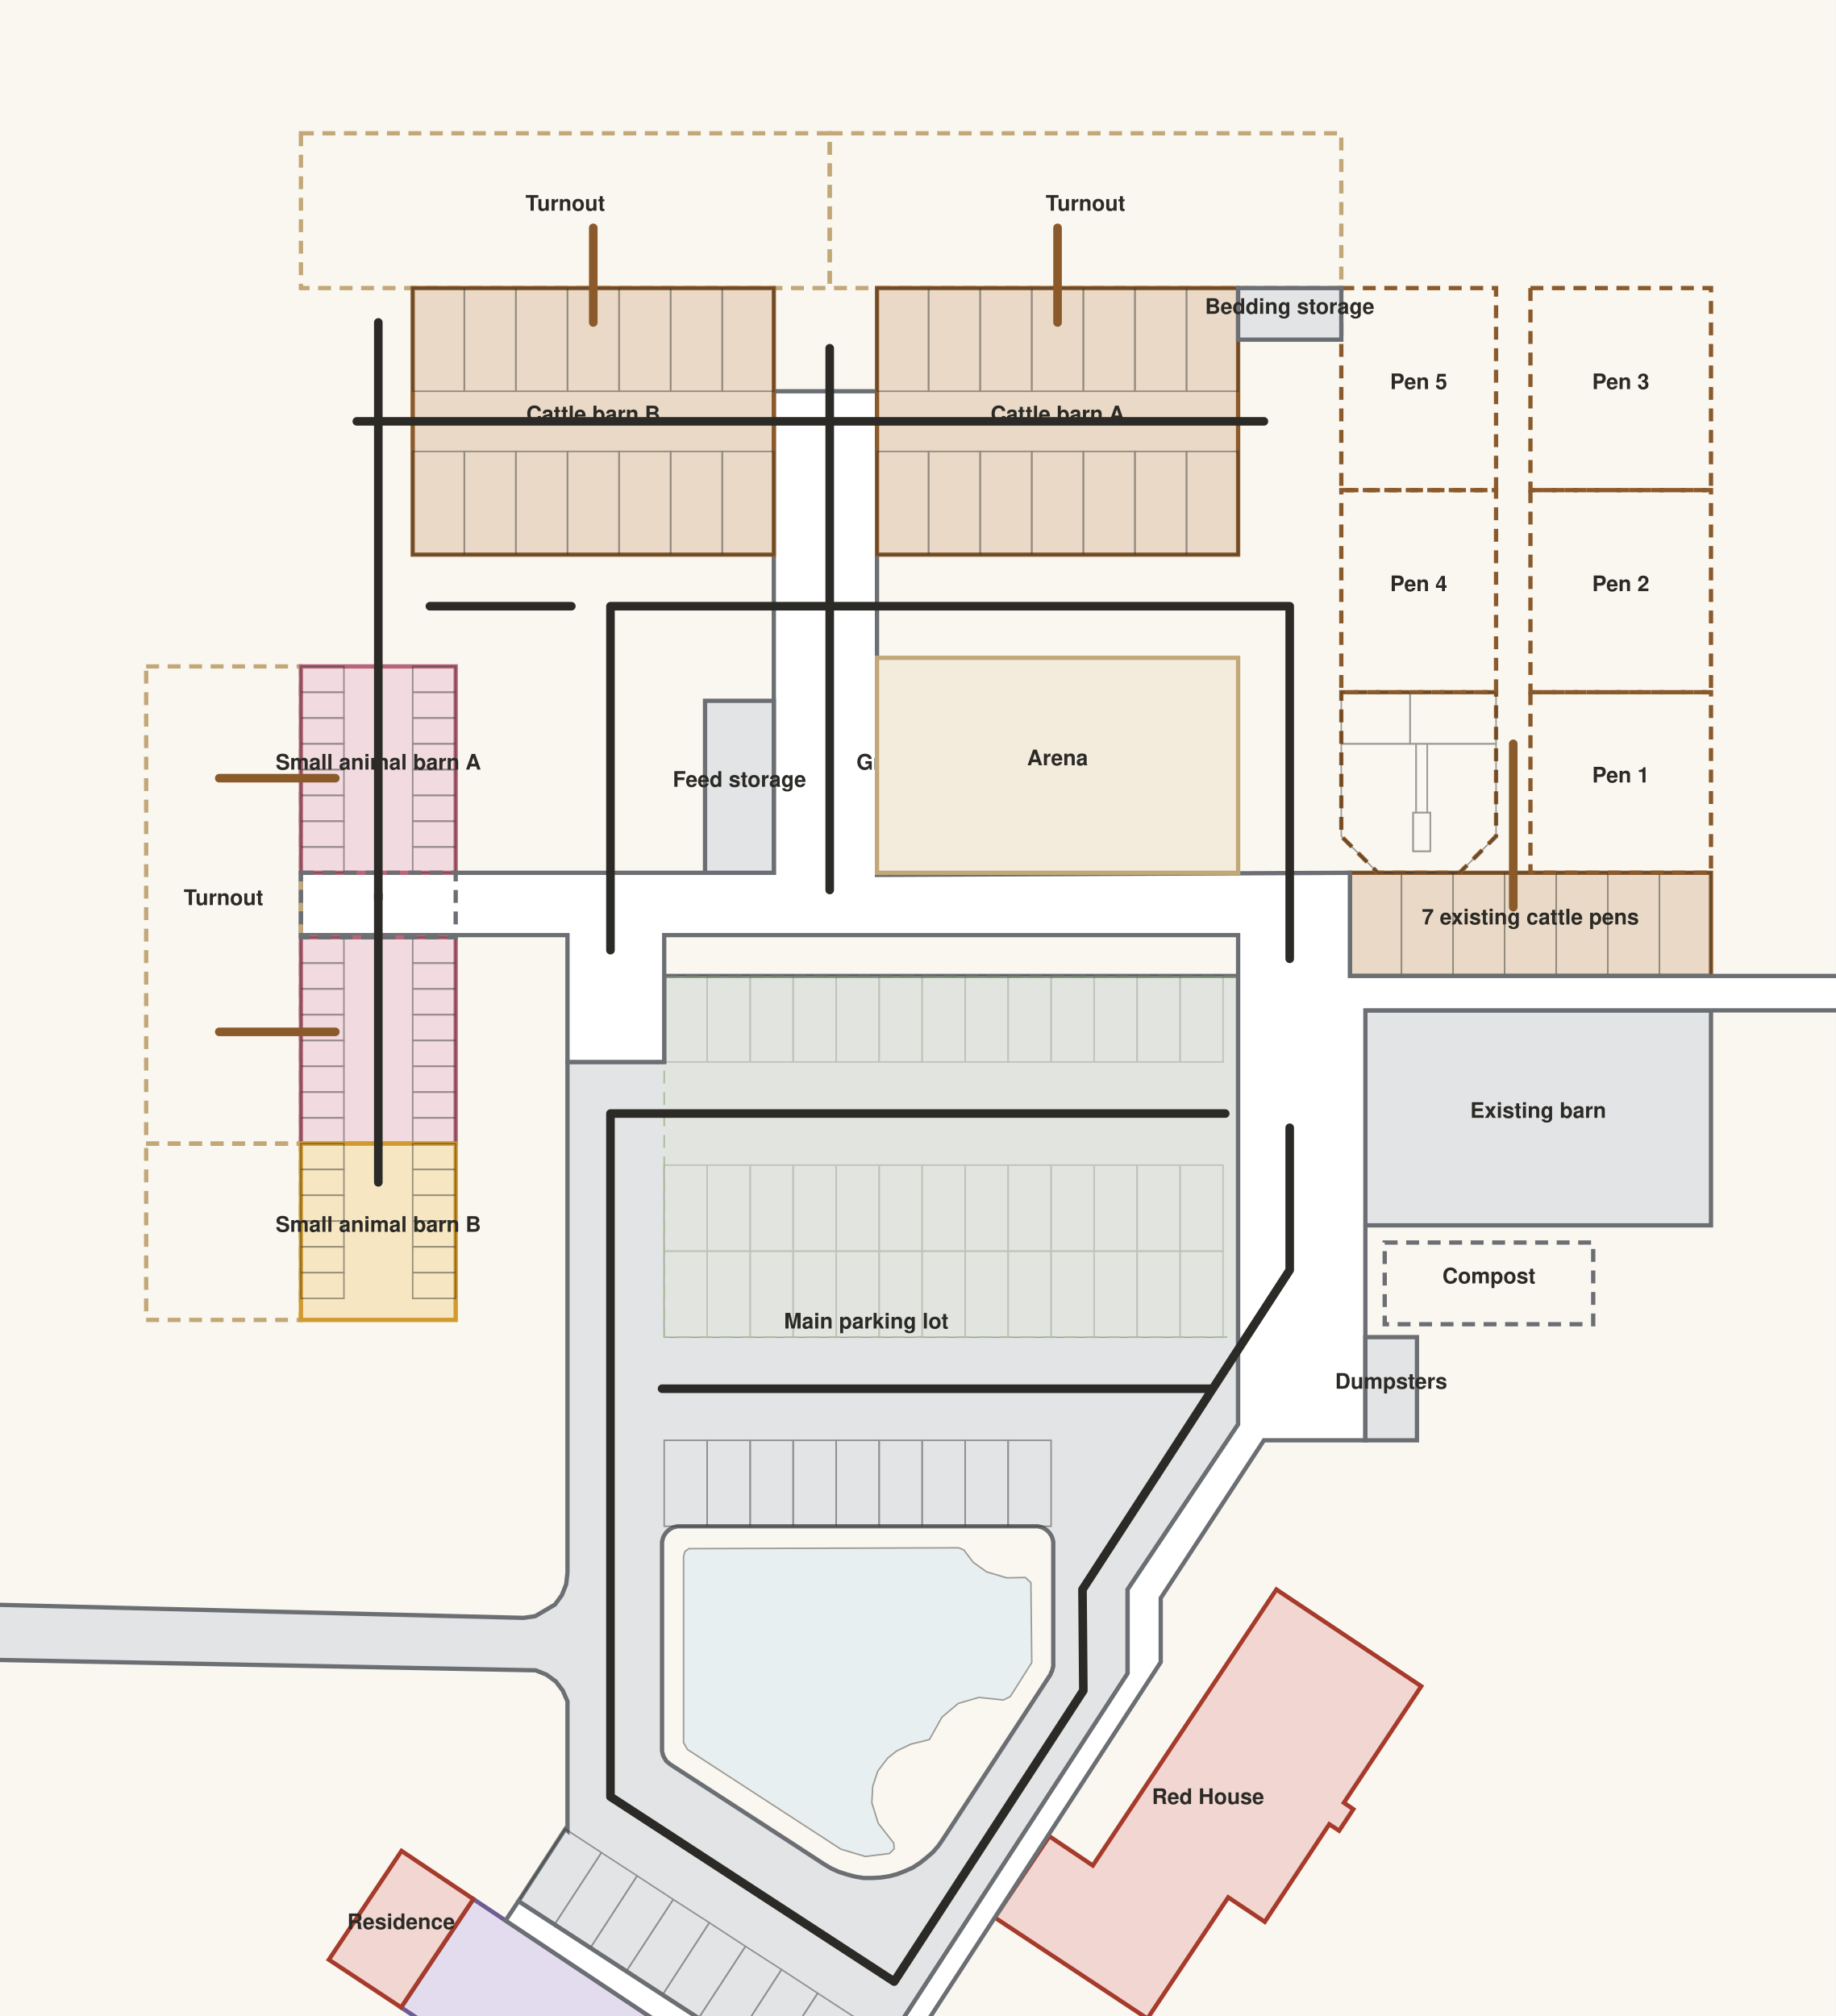
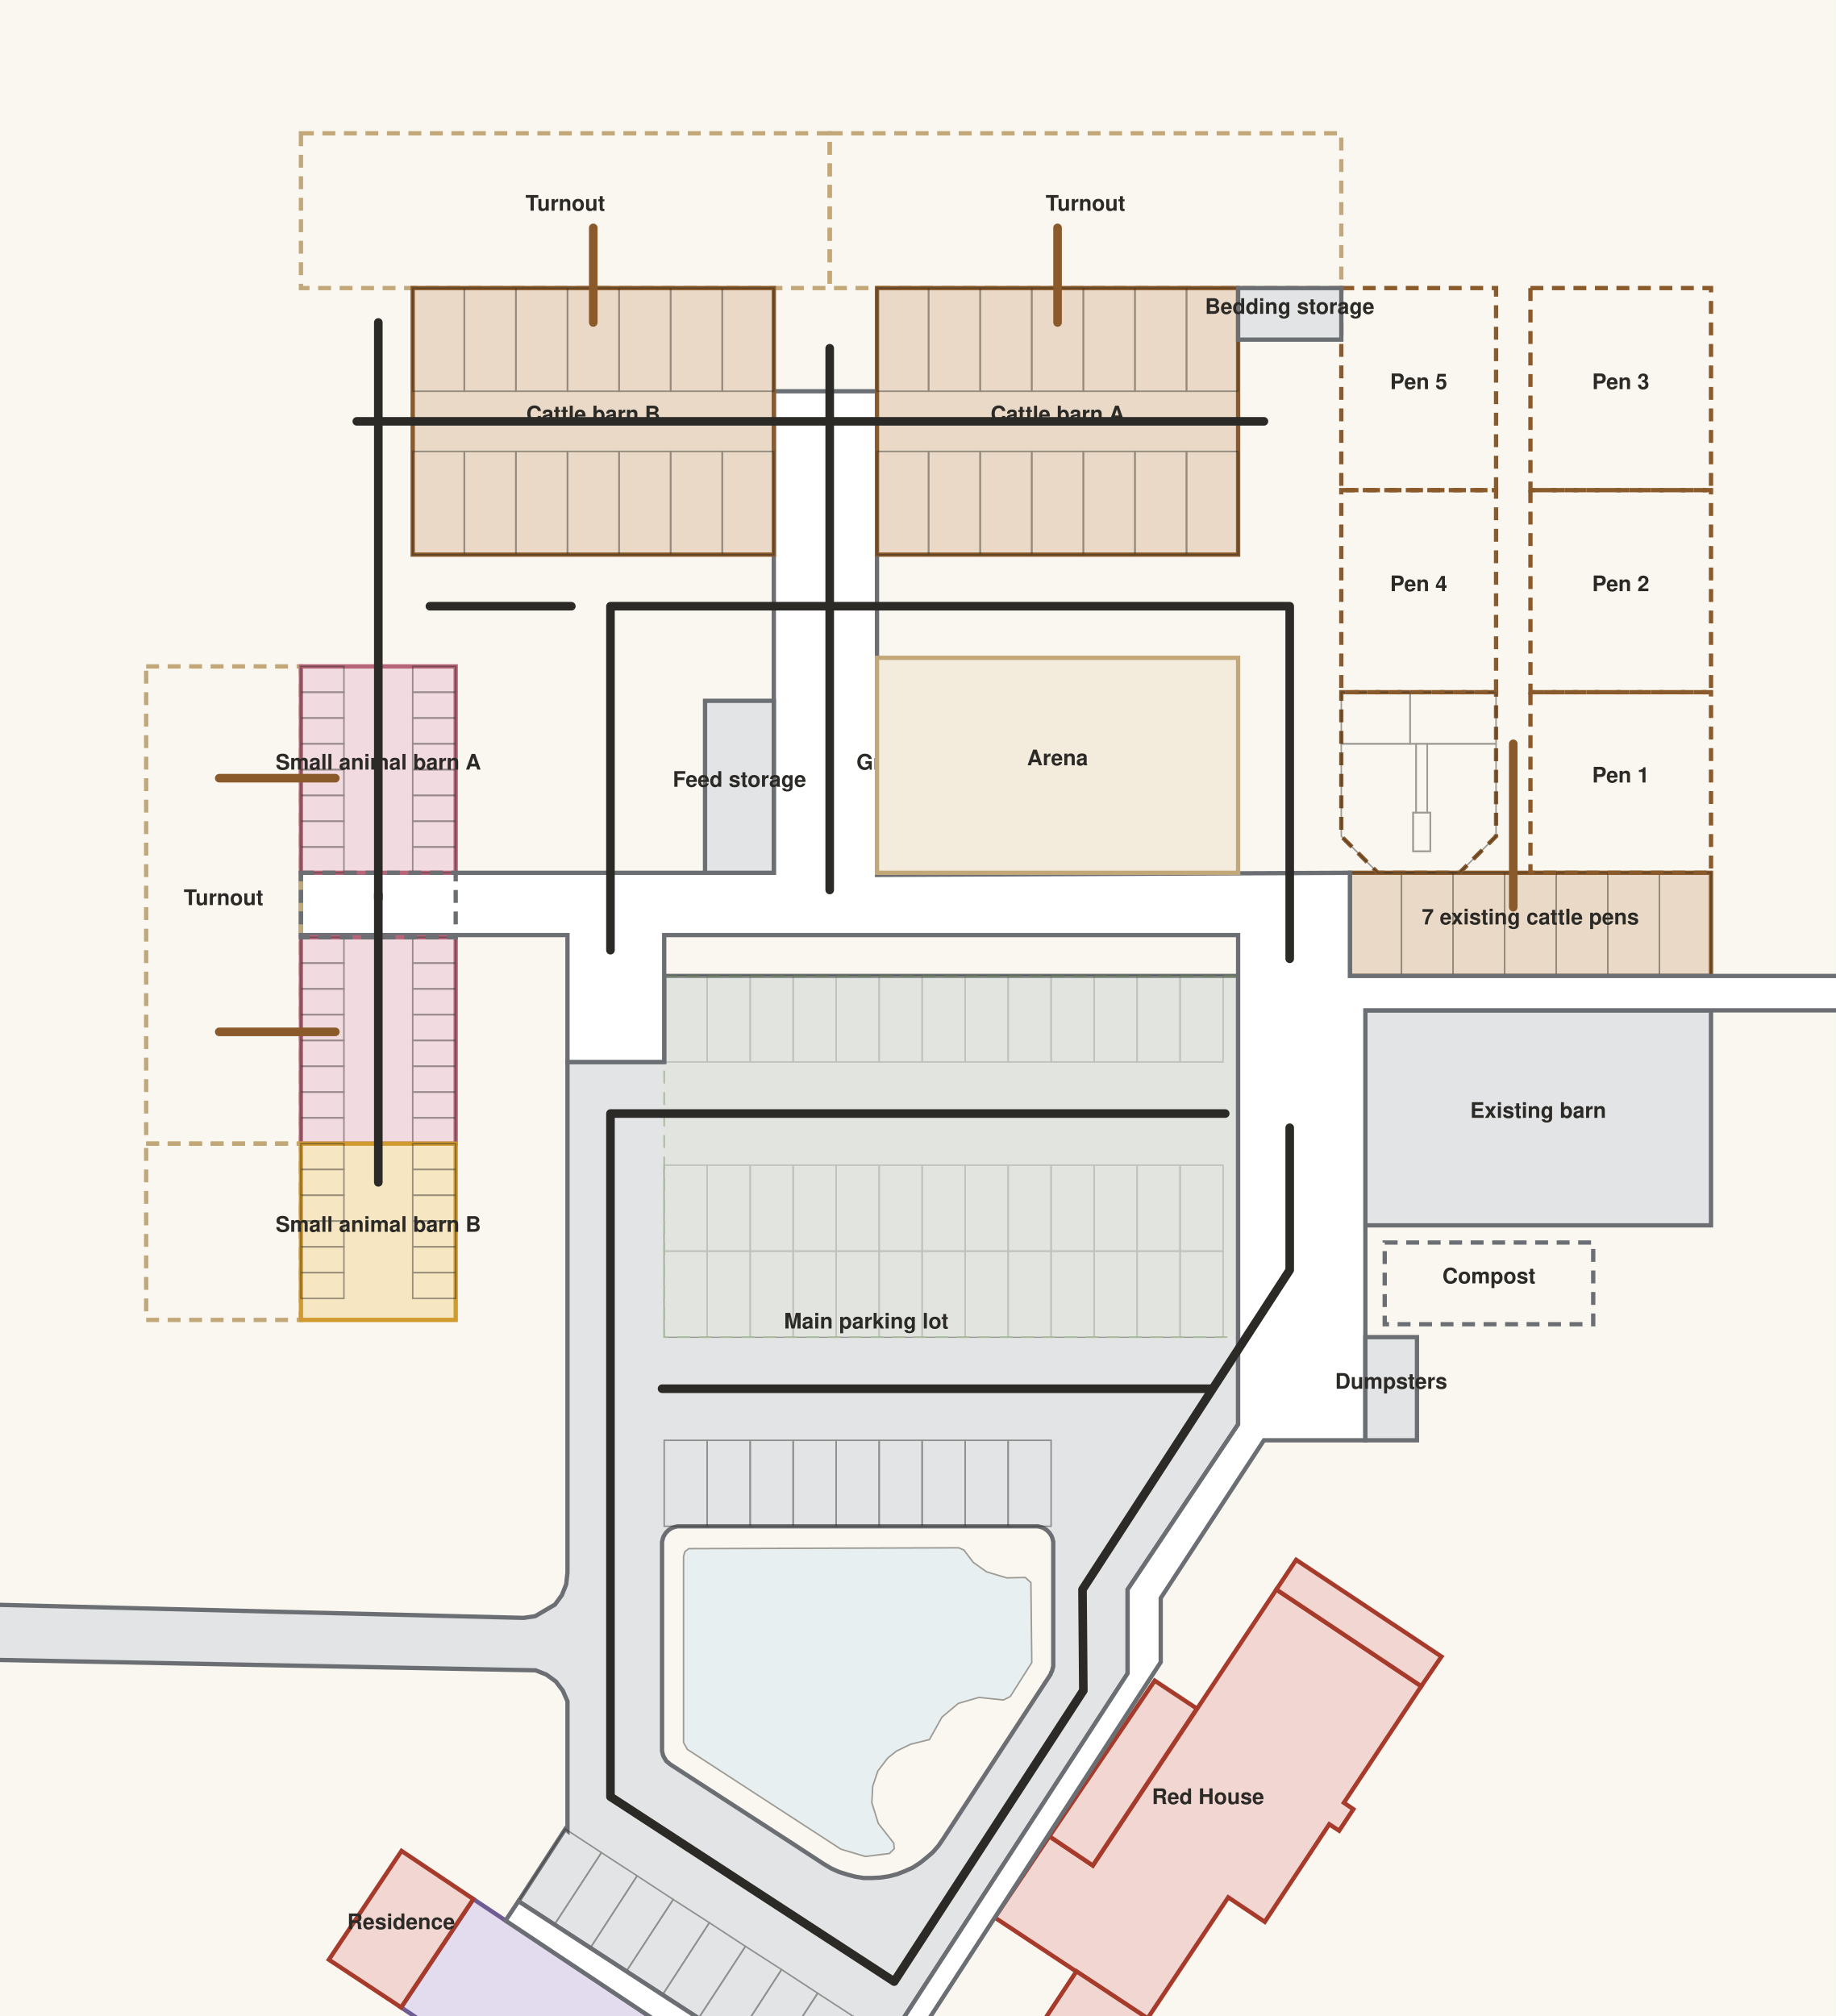
<svg xmlns="http://www.w3.org/2000/svg" viewBox="-118 13 427 468.9" font-family="Avenir Next,Helvetica,Arial,sans-serif">
  <rect x="-118" y="13" width="427" height="468.9" fill="#FAF7F0" />
  <g id="level-1">
    <g id="existing-barn">
      <rect x="199.6" y="248" width="80.4" height="50" fill="#E3E4E5" stroke="#6B6F73" stroke-width="1" />
      <text x="239.8" y="273.0" text-anchor="middle" font-size="5" font-weight="700" fill="#2B2A26">Existing barn</text>
    </g>
    <g id="existing-pens">
      <rect x="196" y="216" width="84" height="24" fill="#E9D9C6" stroke="#8B5A2B" stroke-width="1" />
      <g fill="none" stroke="#2B2A26" stroke-width=".35" opacity=".45">
        <rect x="196" y="216" width="12" height="24" />
        <rect x="208" y="216" width="12" height="24" />
        <rect x="220" y="216" width="12" height="24" />
        <rect x="232" y="216" width="12" height="24" />
        <rect x="244" y="216" width="12" height="24" />
        <rect x="256" y="216" width="12" height="24" />
        <rect x="268" y="216" width="12" height="24" />
      </g>
      <text x="238.0" y="228.0" text-anchor="middle" font-size="5" font-weight="700" fill="#2B2A26">7 existing cattle pens</text>
    </g>
    <g id="parking">
      <path fill-rule="evenodd" d="M-287.8,372.3 L-287.8,406.0 L-277.8,396.0 L6.6,401.5 L9.1,402.5 L11.3,404.1 L12.9,406.2 L14.0,408.7 L14.0,438.8 L13.5,438.4 L2.6,455.2 L78.0,504.2 L144.3,402.3 L144.3,382.7 L170.0,344.3 L170.0,240.0 L36.5,240.0 L36.5,260.0 L14.0,260.0 L14.0,378.8 L13.7,381.5 L12.7,384.0 L11.1,386.2 L6.5,388.9 L3.8,389.3 L-277.8,382.3Z M126.5,402.0 L126.7,401.7 L126.8,401.3 L126.9,400.9 L127.0,400.6 L127.0,371.6 L126.9,371.2 L126.8,370.8 L126.7,370.5 L126.5,370.1 L126.3,369.8 L126.1,369.5 L125.8,369.2 L125.5,368.9 L125.2,368.7 L124.9,368.5 L124.5,368.3 L124.2,368.2 L123.8,368.1 L123.4,368.0 L39.6,368.0 L39.2,368.1 L38.8,368.2 L38.5,368.3 L38.1,368.5 L37.8,368.7 L37.5,368.9 L37.2,369.2 L36.9,369.5 L36.7,369.8 L36.5,370.1 L36.3,370.5 L36.2,370.8 L36.1,371.2 L36.0,371.6 L36.0,420.3 L36.1,420.7 L36.2,421.1 L36.3,421.4 L36.5,421.8 L36.7,422.1 L36.9,422.5 L37.2,422.8 L37.5,423.0 L37.8,423.3 L66.2,441.7 L73.7,446.6 L75.4,447.6 L77.2,448.4 L79.1,449.0 L81.0,449.5 L82.9,449.8 L84.9,449.8 L86.8,449.7 L88.8,449.4 L90.7,448.9 L92.5,448.2 L94.3,447.4 L96.0,446.3 L97.5,445.1 L99.0,443.8 L100.3,442.3 L101.4,440.7 L110.2,427.2 L126.4,402.4Z" fill="#E3E4E5" stroke="#6B6F73" stroke-width="1" />
      <g fill="none" stroke="#2B2A26" stroke-width=".35" opacity=".45">
        <polygon points="36.5,240.0 46.5,240.0 46.5,260.0 36.5,260.0" />
        <polygon points="46.5,240.0 56.5,240.0 56.5,260.0 46.5,260.0" />
        <polygon points="56.5,240.0 66.5,240.0 66.5,260.0 56.5,260.0" />
        <polygon points="66.5,240.0 76.5,240.0 76.5,260.0 66.5,260.0" />
        <polygon points="76.5,240.0 86.5,240.0 86.5,260.0 76.5,260.0" />
        <polygon points="86.5,240.0 96.5,240.0 96.5,260.0 86.5,260.0" />
        <polygon points="96.5,240.0 106.5,240.0 106.5,260.0 96.5,260.0" />
        <polygon points="106.5,240.0 116.5,240.0 116.5,260.0 106.5,260.0" />
        <polygon points="116.5,240.0 126.5,240.0 126.5,260.0 116.5,260.0" />
        <polygon points="36.5,284.0 46.5,284.0 46.5,304.0 36.5,304.0" />
        <polygon points="46.5,284.0 56.5,284.0 56.5,304.0 46.5,304.0" />
        <polygon points="56.5,284.0 66.5,284.0 66.5,304.0 56.5,304.0" />
        <polygon points="66.5,284.0 76.5,284.0 76.5,304.0 66.5,304.0" />
        <polygon points="76.5,284.0 86.5,284.0 86.5,304.0 76.5,304.0" />
        <polygon points="86.5,284.0 96.5,284.0 96.5,304.0 86.5,304.0" />
        <polygon points="96.5,284.0 106.5,284.0 106.5,304.0 96.5,304.0" />
        <polygon points="106.5,284.0 116.5,284.0 116.5,304.0 106.5,304.0" />
        <polygon points="116.5,284.0 126.5,284.0 126.5,304.0 116.5,304.0" />
        <polygon points="36.5,304.0 46.5,304.0 46.5,324.0 36.5,324.0" />
        <polygon points="46.5,304.0 56.5,304.0 56.5,324.0 46.5,324.0" />
        <polygon points="56.5,304.0 66.5,304.0 66.5,324.0 56.5,324.0" />
        <polygon points="66.5,304.0 76.5,304.0 76.5,324.0 66.5,324.0" />
        <polygon points="76.5,304.0 86.5,304.0 86.5,324.0 76.5,324.0" />
        <polygon points="86.5,304.0 96.5,304.0 96.5,324.0 86.5,324.0" />
        <polygon points="96.5,304.0 106.5,304.0 106.5,324.0 96.5,324.0" />
        <polygon points="106.5,304.0 116.5,304.0 116.5,324.0 106.5,324.0" />
        <polygon points="116.5,304.0 126.5,304.0 126.5,324.0 116.5,324.0" />
        <polygon points="36.5,348.0 46.5,348.0 46.5,368.0 36.5,368.0" />
        <polygon points="46.5,348.0 56.5,348.0 56.5,368.0 46.5,368.0" />
        <polygon points="56.5,348.0 66.5,348.0 66.5,368.0 56.5,368.0" />
        <polygon points="66.5,348.0 76.5,348.0 76.5,368.0 66.5,368.0" />
        <polygon points="76.5,348.0 86.5,348.0 86.5,368.0 76.5,368.0" />
        <polygon points="86.5,348.0 96.5,348.0 96.5,368.0 86.5,368.0" />
        <polygon points="96.5,348.0 106.5,348.0 106.5,368.0 96.5,368.0" />
        <polygon points="106.5,348.0 116.5,348.0 116.5,368.0 106.5,368.0" />
        <polygon points="116.5,348.0 126.5,348.0 126.5,368.0 116.5,368.0" />
        <polygon points="126.5,240.0 136.5,240.0 136.5,260.0 126.5,260.0" />
        <polygon points="136.5,240.0 146.5,240.0 146.5,260.0 136.5,260.0" />
        <polygon points="146.5,240.0 156.5,240.0 156.5,260.0 146.5,260.0" />
        <polygon points="156.5,240.0 166.5,240.0 166.5,260.0 156.5,260.0" />
        <polygon points="126.5,284.0 136.5,284.0 136.5,304.0 126.5,304.0" />
        <polygon points="126.5,304.0 136.5,304.0 136.5,324.0 126.5,324.0" />
        <polygon points="136.5,284.0 146.5,284.0 146.5,304.0 136.5,304.0" />
        <polygon points="146.5,284.0 156.5,284.0 156.5,304.0 146.5,304.0" />
        <polygon points="136.5,304.0 146.5,304.0 146.5,324.0 136.5,324.0" />
        <polygon points="146.5,304.0 156.5,304.0 156.5,324.0 146.5,324.0" />
        <polygon points="156.5,284.0 166.5,284.0 166.5,304.0 156.5,304.0" />
        <polygon points="156.5,304.0 166.5,304.0 166.5,324.0 156.5,324.0" />
        <polygon points="13.5,438.4 21.9,443.9 11.0,460.6 2.6,455.2 13.5,438.4" />
        <polygon points="21.9,443.9 30.2,449.3 19.3,466.1 11.0,460.6 21.9,443.9" />
        <polygon points="30.2,449.3 38.6,454.8 27.7,471.5 19.3,466.1 30.2,449.3" />
        <polygon points="38.6,454.8 47.0,460.2 36.1,477.0 27.7,471.5 38.6,454.8" />
        <polygon points="47.0,460.2 55.4,465.7 44.5,482.4 36.1,477.0 47.0,460.2" />
        <polygon points="55.4,465.7 63.8,471.1 52.9,487.9 44.5,482.4 55.4,465.7" />
        <polygon points="63.8,471.1 72.2,476.6 61.3,493.3 52.9,487.9 63.8,471.1" />
        <polygon points="72.2,476.6 80.5,482.0 69.6,498.8 61.3,493.3 72.2,476.6" />
        <polygon points="80.5,482.0 88.9,487.5 78.0,504.2 69.6,498.8 80.5,482.0" />
        <polygon points="41.0,418.3 41.9,419.9 77.6,443.1 83.3,444.8 88.9,444.1 90.0,443.0 89.9,441.7 86.3,437.1 84.8,432.3 85.0,428.5 86.2,424.9 88.5,421.9 90.5,420.3 93.8,418.7 98.2,417.6 101.1,412.4 104.9,409.2 109.7,407.8 115.4,408.4 117.0,407.6 122.0,399.7 121.8,381.1 120.5,379.9 116.2,380.0 111.5,378.6 108.4,376.4 106.2,373.5 105.0,373.0 42.2,373.2 41.3,373.9 41.0,375.0 41.0,418.3" fill="#D3E5EF" />
        <polygon points="36.5,240 170.0,240 170.0,324.0 36.5,324.0" fill="#DCE8CF" fill-opacity=".6" stroke="#5F8A3A" stroke-dasharray="3 2" />
      </g>
      <text x="83.5" y="322.0" text-anchor="middle" font-size="5" font-weight="700" fill="#2B2A26">Main parking lot</text>
    </g>
    <g id="existing-red-house">
      <polygon points="167.7,454.3 176.2,460.0 191.2,437.3 193.5,438.8 196.8,433.8 194.6,432.3 212.6,405.2 178.9,382.7 136.2,446.9 126.1,440.1 113.4,459.0 148.9,482.5" fill="#F1D6D1" stroke="#A63A2B" stroke-width="1" />
      <text x="163.0" y="432.6" text-anchor="middle" font-size="5" font-weight="700" fill="#2B2A26">Red House</text>
    </g>
+     <g id="existing-carport">
+       <polygon points="135.7,519.7 156.9,487.7 132.4,471.5 111.2,503.5" fill="#F1D6D1" stroke="#A63A2B" stroke-width="1" />
+       <text x="134.05" y="495.6" text-anchor="middle" font-size="5" font-weight="700" fill="#2B2A26">Carport</text>
+     </g>
+     <g id="existing-porch-nw">
+       <polygon points="126.1,440.1 150.6,403.9 160.4,410.4 136.2,446.9" fill="#F1D6D1" stroke="#A63A2B" stroke-width="1" />
+       <text x="143.25" y="425.4" text-anchor="middle" font-size="5" font-weight="700" fill="#2B2A26" />
+     </g>
+     <g id="existing-porch-ne">
+       <polygon points="178.9,382.7 183.5,375.8 217.3,398.3 212.6,405.2" fill="#F1D6D1" stroke="#A63A2B" stroke-width="1" />
+       <text x="198.1" y="390.5" text-anchor="middle" font-size="5" font-weight="700" fill="#2B2A26" />
+     </g>
    <g id="horticulture">
      <polygon points="-7.9,454.7 75.0,509.9 58.2,535.2 -24.7,479.9" fill="#E2DCEE" stroke="#6E5C93" stroke-width="1" />
      <text x="25.15" y="494.95" text-anchor="middle" font-size="5" font-weight="700" fill="#2B2A26">Horticulture area</text>
    </g>
    <g id="residence">
      <polygon points="-24.6,443.5 -7.9,454.7 -24.7,479.9 -41.5,468.8" fill="#F1D6D1" stroke="#A63A2B" stroke-width="1" />
      <text x="-24.7" y="461.7" text-anchor="middle" font-size="5" font-weight="700" fill="#2B2A26">Residence</text>
    </g>
    <g id="handling">
      <polygon points="230.0,174.0 194.0,174.0 194.0,207.5 202.5,216.0 221.5,216.0 230.0,207.5 230.0,174.0" fill="none" stroke="#8B5A2B" stroke-width="1" stroke-dasharray="3 2" />
      <g fill="none" stroke="#2B2A26" stroke-width=".35" opacity=".45">
        <polygon points="230,186 214,186 214,202 214.7,202 214.7,211 210.7,211 210.7,202 211.4,202 211.4,186 194,186 194,207.5 202.5,216 221.5,216 230,207.5" />
        <rect x="194" y="174" width="16" height="12" />
        <rect x="210" y="174" width="20" height="12" />
        <rect x="211.4" y="186" width="2.6" height="16" />
        <rect x="210.7" y="202" width="4" height="9" />
      </g>
      <text x="212.0" y="195.0" text-anchor="middle" font-size="5" font-weight="700" fill="#2B2A26" />
    </g>
    <g id="holding-5">
      <rect x="194.0" y="80.0" width="36.0" height="47.0" fill="none" stroke="#8B5A2B" stroke-width="1" stroke-dasharray="3 2" />
      <text x="212.0" y="103.5" text-anchor="middle" font-size="5" font-weight="700" fill="#2B2A26">Pen 5</text>
    </g>
    <g id="holding-4">
      <rect x="194.0" y="127.0" width="36.0" height="47.0" fill="none" stroke="#8B5A2B" stroke-width="1" stroke-dasharray="3 2" />
      <text x="212.0" y="150.5" text-anchor="middle" font-size="5" font-weight="700" fill="#2B2A26">Pen 4</text>
    </g>
    <g id="holding-3">
      <rect x="238.0" y="80.0" width="42.0" height="47.0" fill="none" stroke="#8B5A2B" stroke-width="1" stroke-dasharray="3 2" />
      <text x="259.0" y="103.5" text-anchor="middle" font-size="5" font-weight="700" fill="#2B2A26">Pen 3</text>
    </g>
    <g id="holding-2">
      <rect x="238.0" y="127.0" width="42.0" height="47.0" fill="none" stroke="#8B5A2B" stroke-width="1" stroke-dasharray="3 2" />
      <text x="259.0" y="150.5" text-anchor="middle" font-size="5" font-weight="700" fill="#2B2A26">Pen 2</text>
    </g>
    <g id="holding-1">
      <rect x="238.0" y="174.0" width="42.0" height="42.0" fill="none" stroke="#8B5A2B" stroke-width="1" stroke-dasharray="3 2" />
      <text x="259.0" y="195.0" text-anchor="middle" font-size="5" font-weight="700" fill="#2B2A26">Pen 1</text>
    </g>
    <g id="walk">
      <polygon points="-48.0,216.0 -48.0,216.0 -48.0,230.5 -48.0,230.5 -48.0,230.5 14.0,230.5 14.0,230.5 14.0,230.5 14.0,230.5 14.0,230.5 14.0,230.5 14.0,230.5 14.0,230.5 14.0,230.5 14.0,230.5 14.0,230.5 14.0,230.5 14.0,230.5 14.0,230.5 14.0,230.5 14.0,230.5 14.0,230.5 14.0,260.0 14.0,260.0 14.0,260.0 36.5,260.0 36.5,260.0 36.5,260.0 36.5,230.5 36.5,230.5 36.5,230.5 36.5,230.5 36.5,230.5 36.5,230.5 36.5,230.5 36.5,230.5 36.5,230.5 36.5,230.5 36.5,230.5 36.5,230.5 36.5,230.5 36.5,230.5 36.5,230.5 36.5,230.5 36.5,230.5 170.0,230.5 170.0,230.5 170.0,230.5 170.0,230.5 170.0,230.5 170.0,230.5 170.0,230.5 170.0,230.5 170.0,230.5 170.0,230.5 170.0,230.5 170.0,230.5 170.0,230.5 170.0,230.5 170.0,230.5 170.0,230.5 170.0,230.5 170.0,344.3 170.0,344.3 170.0,344.3 170.0,344.3 170.0,344.3 170.0,344.3 170.0,344.3 144.3,382.7 144.3,382.7 144.3,382.7 144.3,402.2 144.3,402.2 144.3,402.2 144.3,402.2 144.3,402.2 144.3,402.2 144.3,402.2 78.0,504.2 78.0,504.2 78.0,504.2 78.0,504.2 78.0,504.2 78.0,504.2 78.0,504.2 78.0,504.2 78.0,504.2 78.0,504.2 78.0,504.2 78.0,504.2 78.0,504.2 78.0,504.2 78.0,504.2 78.0,504.2 78.0,504.2 2.6,455.2 2.6,455.2 2.6,455.2 -0.4,459.7 -0.4,459.7 -0.4,459.7 78.7,512.4 78.7,512.4 78.7,512.4 152.0,399.6 152.0,399.6 152.0,399.6 152.0,384.7 152.0,384.7 152.0,384.7 152.0,384.7 152.0,384.7 152.0,384.7 152.0,384.7 176.0,348.0 176.0,348.0 176.0,348.0 176.0,348.0 176.0,348.0 176.0,348.0 176.0,348.0 176.0,348.0 176.0,348.0 176.0,348.0 176.0,348.0 199.6,348.0 199.6,348.0 199.6,348.0 199.6,248.0 199.6,248.0 199.6,248.0 199.6,248.0 199.6,248.0 199.6,248.0 199.6,248.0 199.6,248.0 199.6,248.0 199.6,248.0 199.6,248.0 199.6,248.0 199.6,248.0 199.6,248.0 199.6,248.0 199.6,248.0 199.6,248.0 372.1,248.0 372.1,248.0 372.1,248.0 383.9,240.0 383.9,240.0 383.9,240.0 196.0,240.0 196.0,240.0 196.0,240.0 196.0,240.0 196.0,240.0 196.0,240.0 196.0,240.0 196.0,240.0 196.0,240.0 196.0,240.0 196.0,240.0 196.0,240.0 196.0,240.0 196.0,240.0 196.0,240.0 196.0,240.0 196.0,240.0 196.0,216.0 196.0,216.0 196.0,216.0 86.0,216.5 86.0,216.5 86.0,216.5 86.0,216.5 86.0,216.5 86.0,216.5 86.0,216.5 86.0,216.5 86.0,216.5 86.0,216.5 86.0,216.5 86.0,216.5 86.0,216.5 86.0,216.5 86.0,216.5 86.0,216.5 86.0,216.5 86.0,104.0 86.0,104.0 86.0,104.0 62.0,104.0 62.0,104.0 62.0,104.0 62.0,216.0 62.0,216.0 62.0,216.0 62.0,216.0 62.0,216.0 62.0,216.0 62.0,216.0 62.0,216.0 62.0,216.0 62.0,216.0 62.0,216.0 62.0,216.0 62.0,216.0 62.0,216.0 62.0,216.0 62.0,216.0 62.0,216.0 -48.0,216.0" fill="#fff" stroke="#6B6F73" stroke-width="1" />
      <text x="167.95" y="308.2" text-anchor="middle" font-size="5" font-weight="700" fill="#2B2A26" />
    </g>
    <g id="compost">
      <rect x="204.1" y="302.0" width="48.5" height="19.0" fill="none" stroke="#6B6F73" stroke-width="1" stroke-dasharray="3 2" />
      <text x="228.35" y="311.5" text-anchor="middle" font-size="5" font-weight="700" fill="#2B2A26">Compost</text>
    </g>
    <g id="dumpster">
      <rect x="199.6" y="324.0" width="12.0" height="24.0" fill="#E3E4E5" stroke="#6B6F73" stroke-width="1" />
      <text x="205.6" y="336.0" text-anchor="middle" font-size="5" font-weight="700" fill="#2B2A26">Dumpsters</text>
    </g>
    <g id="existing-poultry">
      <polygon points="428.9,273.3 399.4,230.0 365.4,253.2 394.9,296.5" fill="#F6E6C2" stroke="#D19A2E" stroke-width="1" />
      <text x="397.15" y="263.25" text-anchor="middle" font-size="5" font-weight="700" fill="#2B2A26">Poultry</text>
    </g>
  </g>
  <g id="level-2">
    <g id="turnout-cattle-a">
      <rect x="75.0" y="44.0" width="119.0" height="36.0" fill="none" stroke="#C2A878" stroke-width="1" stroke-dasharray="3 2" />
      <text x="134.5" y="62.0" text-anchor="middle" font-size="5" font-weight="700" fill="#2B2A26">Turnout</text>
    </g>
    <g id="turnout-small-a">
      <rect x="-84.0" y="168.0" width="36.0" height="111.0" fill="none" stroke="#C2A878" stroke-width="1" stroke-dasharray="3 2" />
      <text x="-66.0" y="223.5" text-anchor="middle" font-size="5" font-weight="700" fill="#2B2A26">Turnout</text>
    </g>
    <g id="cattle-a">
      <rect x="86.0" y="80.0" width="84.0" height="62.0" fill="#E9D9C6" stroke="#8B5A2B" stroke-width="1" />
      <g fill="none" stroke="#2B2A26" stroke-width=".35" opacity=".45">
        <rect x="86.0" y="80.0" width="12" height="24" />
        <rect x="98.0" y="80.0" width="12" height="24" />
        <rect x="110.0" y="80.0" width="12" height="24" />
        <rect x="122.0" y="80.0" width="12" height="24" />
        <rect x="134.0" y="80.0" width="12" height="24" />
        <rect x="146.0" y="80.0" width="12" height="24" />
        <rect x="158.0" y="80.0" width="12" height="24" />
        <rect x="86.0" y="118.0" width="12" height="24" />
        <rect x="98.0" y="118.0" width="12" height="24" />
        <rect x="110.0" y="118.0" width="12" height="24" />
        <rect x="122.0" y="118.0" width="12" height="24" />
        <rect x="134.0" y="118.0" width="12" height="24" />
        <rect x="146.0" y="118.0" width="12" height="24" />
        <rect x="158.0" y="118.0" width="12" height="24" />
      </g>
      <text x="128.0" y="111.0" text-anchor="middle" font-size="5" font-weight="700" fill="#2B2A26">Cattle barn A</text>
    </g>
    <g id="feed">
      <rect x="46.0" y="176.0" width="16.0" height="40.0" fill="#E3E4E5" stroke="#6B6F73" stroke-width="1" />
      <text x="54.0" y="196.0" text-anchor="middle" font-size="5" font-weight="700" fill="#2B2A26">Feed storage</text>
    </g>
    <g id="small-a">
      <rect x="-48.0" y="168.0" width="36.0" height="48.0" fill="#F1DAE0" stroke="#B8657A" stroke-width="1" />
      <g fill="none" stroke="#2B2A26" stroke-width=".35" opacity=".45">
        <rect x="-48.0" y="168.0" width="10" height="6" />
        <rect x="-48.0" y="174.0" width="10" height="6" />
        <rect x="-48.0" y="180.0" width="10" height="6" />
        <rect x="-48.0" y="186.0" width="10" height="6" />
        <rect x="-48.0" y="192.0" width="10" height="6" />
        <rect x="-48.0" y="198.0" width="10" height="6" />
        <rect x="-48.0" y="204.0" width="10" height="6" />
        <rect x="-48.0" y="210.0" width="10" height="6" />
        <rect x="-22.0" y="168.0" width="10" height="6" />
        <rect x="-22.0" y="174.0" width="10" height="6" />
        <rect x="-22.0" y="180.0" width="10" height="6" />
        <rect x="-22.0" y="186.0" width="10" height="6" />
        <rect x="-22.0" y="192.0" width="10" height="6" />
        <rect x="-22.0" y="198.0" width="10" height="6" />
        <rect x="-22.0" y="204.0" width="10" height="6" />
        <rect x="-22.0" y="210.0" width="10" height="6" />
      </g>
      <text x="-30.0" y="192.0" text-anchor="middle" font-size="5" font-weight="700" fill="#2B2A26">Small animal barn A</text>
    </g>
    <g id="small-a2">
      <rect x="-48.0" y="231.0" width="36.0" height="48.0" fill="#F1DAE0" stroke="#B8657A" stroke-width="1" />
      <g fill="none" stroke="#2B2A26" stroke-width=".35" opacity=".45">
        <rect x="-48.0" y="231.0" width="10" height="6" />
        <rect x="-48.0" y="237.0" width="10" height="6" />
        <rect x="-48.0" y="243.0" width="10" height="6" />
        <rect x="-48.0" y="249.0" width="10" height="6" />
        <rect x="-48.0" y="255.0" width="10" height="6" />
        <rect x="-48.0" y="261.0" width="10" height="6" />
        <rect x="-48.0" y="267.0" width="10" height="6" />
        <rect x="-48.0" y="273.0" width="10" height="6" />
        <rect x="-22.0" y="231.0" width="10" height="6" />
        <rect x="-22.0" y="237.0" width="10" height="6" />
        <rect x="-22.0" y="243.0" width="10" height="6" />
        <rect x="-22.0" y="249.0" width="10" height="6" />
        <rect x="-22.0" y="255.0" width="10" height="6" />
        <rect x="-22.0" y="261.0" width="10" height="6" />
        <rect x="-22.0" y="267.0" width="10" height="6" />
        <rect x="-22.0" y="273.0" width="10" height="6" />
      </g>
      <text x="-30.0" y="255.0" text-anchor="middle" font-size="5" font-weight="700" fill="#2B2A26" />
    </g>
    <g id="bedding">
      <rect x="170.0" y="80.0" width="24.0" height="12" fill="#E3E4E5" stroke="#6B6F73" stroke-width="1" />
      <text x="182.0" y="86.0" text-anchor="middle" font-size="5" font-weight="700" fill="#2B2A26">Bedding storage</text>
    </g>
    <g id="dogtrot">
      <rect x="-48.0" y="216.0" width="36" height="15.0" fill="none" stroke="#6B6F73" stroke-width="1" stroke-dasharray="3 2" />
      <text x="-30.0" y="223.5" text-anchor="middle" font-size="5" font-weight="700" fill="#2B2A26" />
    </g>
    <g id="grooming">
      <rect x="88.3" y="171.0" width="9.7" height="42.0" fill="#F3ECDD" stroke="#C2A878" stroke-width="1" />
      <text x="93.15" y="192.0" text-anchor="middle" font-size="5" font-weight="700" fill="#2B2A26">Grooming</text>
    </g>
  </g>
  <g id="level-3">
    <g id="turnout-cattle-b">
      <rect x="-48.0" y="44.0" width="123.0" height="36" fill="none" stroke="#C2A878" stroke-width="1" stroke-dasharray="3 2" />
      <text x="13.5" y="62.0" text-anchor="middle" font-size="5" font-weight="700" fill="#2B2A26">Turnout</text>
    </g>
    <g id="turnout-small-b">
      <rect x="-84.0" y="279.0" width="36.0" height="41" fill="none" stroke="#C2A878" stroke-width="1" stroke-dasharray="3 2" />
      <text x="-66.0" y="299.5" text-anchor="middle" font-size="5" font-weight="700" fill="#2B2A26" />
    </g>
    <g id="cattle-b">
      <rect x="-22.0" y="80.0" width="84.0" height="62.0" fill="#E9D9C6" stroke="#8B5A2B" stroke-width="1" />
      <g fill="none" stroke="#2B2A26" stroke-width=".35" opacity=".45">
        <rect x="-22.0" y="80.0" width="12" height="24" />
        <rect x="-10.0" y="80.0" width="12" height="24" />
        <rect x="2.0" y="80.0" width="12" height="24" />
        <rect x="14.0" y="80.0" width="12" height="24" />
        <rect x="26.0" y="80.0" width="12" height="24" />
        <rect x="38.0" y="80.0" width="12" height="24" />
        <rect x="50.0" y="80.0" width="12" height="24" />
        <rect x="-22.0" y="118.0" width="12" height="24" />
        <rect x="-10.0" y="118.0" width="12" height="24" />
        <rect x="2.0" y="118.0" width="12" height="24" />
        <rect x="14.0" y="118.0" width="12" height="24" />
        <rect x="26.0" y="118.0" width="12" height="24" />
        <rect x="38.0" y="118.0" width="12" height="24" />
        <rect x="50.0" y="118.0" width="12" height="24" />
      </g>
      <text x="20.0" y="111.0" text-anchor="middle" font-size="5" font-weight="700" fill="#2B2A26">Cattle barn B</text>
    </g>
    <g id="arena">
      <rect x="86.0" y="166.0" width="84.0" height="50.0" fill="#F3ECDD" stroke="#C2A878" stroke-width="1" />
      <text x="128.0" y="191.0" text-anchor="middle" font-size="5" font-weight="700" fill="#2B2A26">Arena</text>
    </g>
    <g id="small-b">
      <rect x="-48.0" y="279.0" width="36" height="41" fill="#F6E6C2" stroke="#D19A2E" stroke-width="1" />
      <g fill="none" stroke="#2B2A26" stroke-width=".35" opacity=".45">
        <rect x="-48.0" y="279.0" width="10" height="6" />
        <rect x="-48.0" y="285.0" width="10" height="6" />
        <rect x="-48.0" y="291.0" width="10" height="6" />
        <rect x="-48.0" y="297.0" width="10" height="6" />
        <rect x="-48.0" y="303.0" width="10" height="6" />
        <rect x="-48.0" y="309.0" width="10" height="6" />
        <rect x="-22.0" y="279.0" width="10" height="6" />
        <rect x="-22.0" y="285.0" width="10" height="6" />
        <rect x="-22.0" y="291.0" width="10" height="6" />
        <rect x="-22.0" y="297.0" width="10" height="6" />
        <rect x="-22.0" y="303.0" width="10" height="6" />
        <rect x="-22.0" y="309.0" width="10" height="6" />
      </g>
      <text x="-30.0" y="299.5" text-anchor="middle" font-size="5" font-weight="700" fill="#2B2A26">Small animal barn B</text>
    </g>
  </g>
  <g id="drives" />
  <g id="circulation">
    <polyline id="loop-parking" points="167.0,272.0 24.0,272.0 24.0,430.9 90.0,473.9 134.0,406.2 133.8,382.7 182.0,308.4 182.0,275.3" fill="none" stroke="#2B2A26" stroke-width="2" stroke-linecap="round" stroke-linejoin="round" />
    <polyline id="loop-mid" points="164.0,336.0 36.0,336.0" fill="none" stroke="#2B2A26" stroke-width="2" stroke-linecap="round" stroke-linejoin="round" />
    <polyline id="aisle-cattle" points="-35.0,111.0 176.0,111.0" fill="none" stroke="#2B2A26" stroke-width="2" stroke-linecap="round" stroke-linejoin="round" />
    <polyline id="drive-loop" points="182.0,236.0 182.0,154.0 24.0,154.0 24.0,234.0" fill="none" stroke="#2B2A26" stroke-width="2" stroke-linecap="round" stroke-linejoin="round" />
    <polyline id="aisle-small-a" points="-30.0,88.0 -30.0,222.0" fill="none" stroke="#2B2A26" stroke-width="2" stroke-linecap="round" stroke-linejoin="round" />
    <polyline id="aisle-small-b" points="-30.0,221.0 -30.0,288.0" fill="none" stroke="#2B2A26" stroke-width="2" stroke-linecap="round" stroke-linejoin="round" />
    <polyline id="an-cattle-a" points="128.0,88.0 128.0,66.0" fill="none" stroke="#8B5A2B" stroke-width="2" stroke-linecap="round" stroke-linejoin="round" />
    <polyline id="an-cattle-b" points="20.0,88.0 20.0,66.0" fill="none" stroke="#8B5A2B" stroke-width="2" stroke-linecap="round" stroke-linejoin="round" />
    <polyline id="an-small-b" points="-40.0,253.0 -67.0,253.0" fill="none" stroke="#8B5A2B" stroke-width="2" stroke-linecap="round" stroke-linejoin="round" />
    <polyline id="an-small-b1" points="-40.0,194.0 -67.0,194.0" fill="none" stroke="#8B5A2B" stroke-width="2" stroke-linecap="round" stroke-linejoin="round" />
    <polyline id="an-pens" points="234.0,224.0 234.0,186.0" fill="none" stroke="#8B5A2B" stroke-width="2" stroke-linecap="round" stroke-linejoin="round" />
    <polyline id="loop-mid1" points="14.9,154.0 -18.0,154.0" fill="none" stroke="#2B2A26" stroke-width="2" stroke-linecap="round" stroke-linejoin="round" />
    <polyline id="aisle-small-a1" points="75.0,94.0 75.0,220.0" fill="none" stroke="#2B2A26" stroke-width="2" stroke-linecap="round" stroke-linejoin="round" />
  </g>
</svg>
